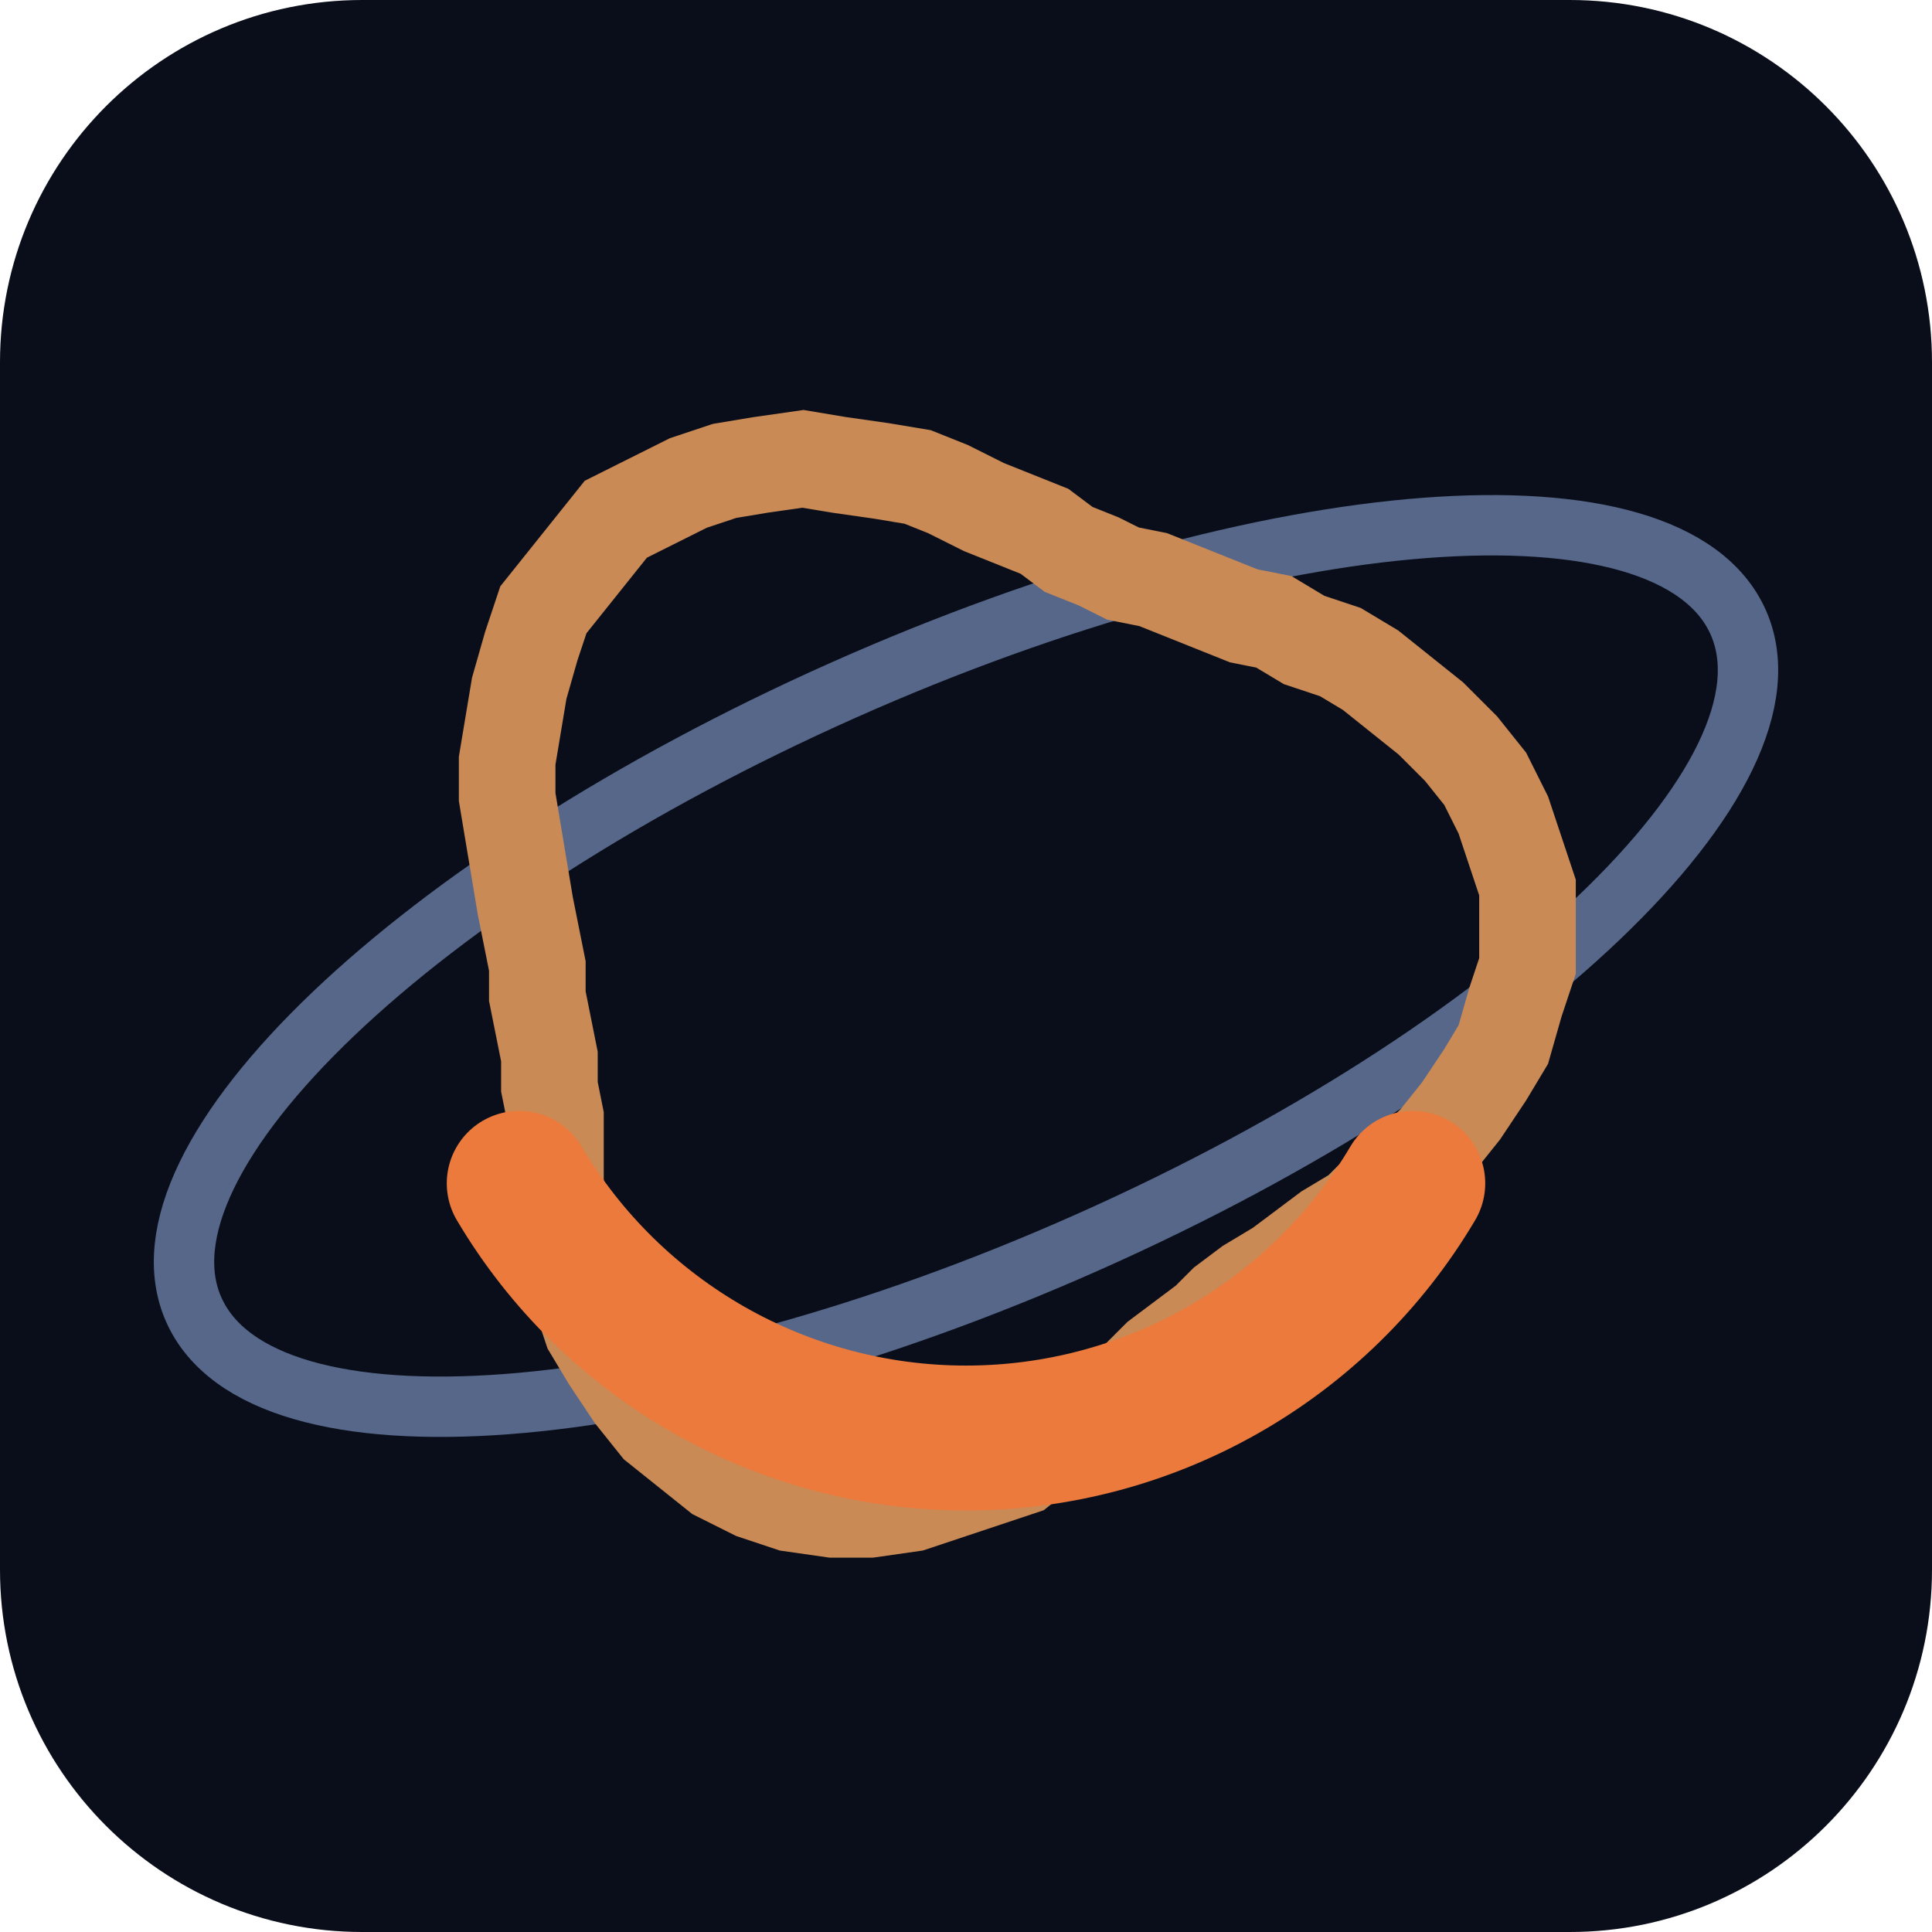
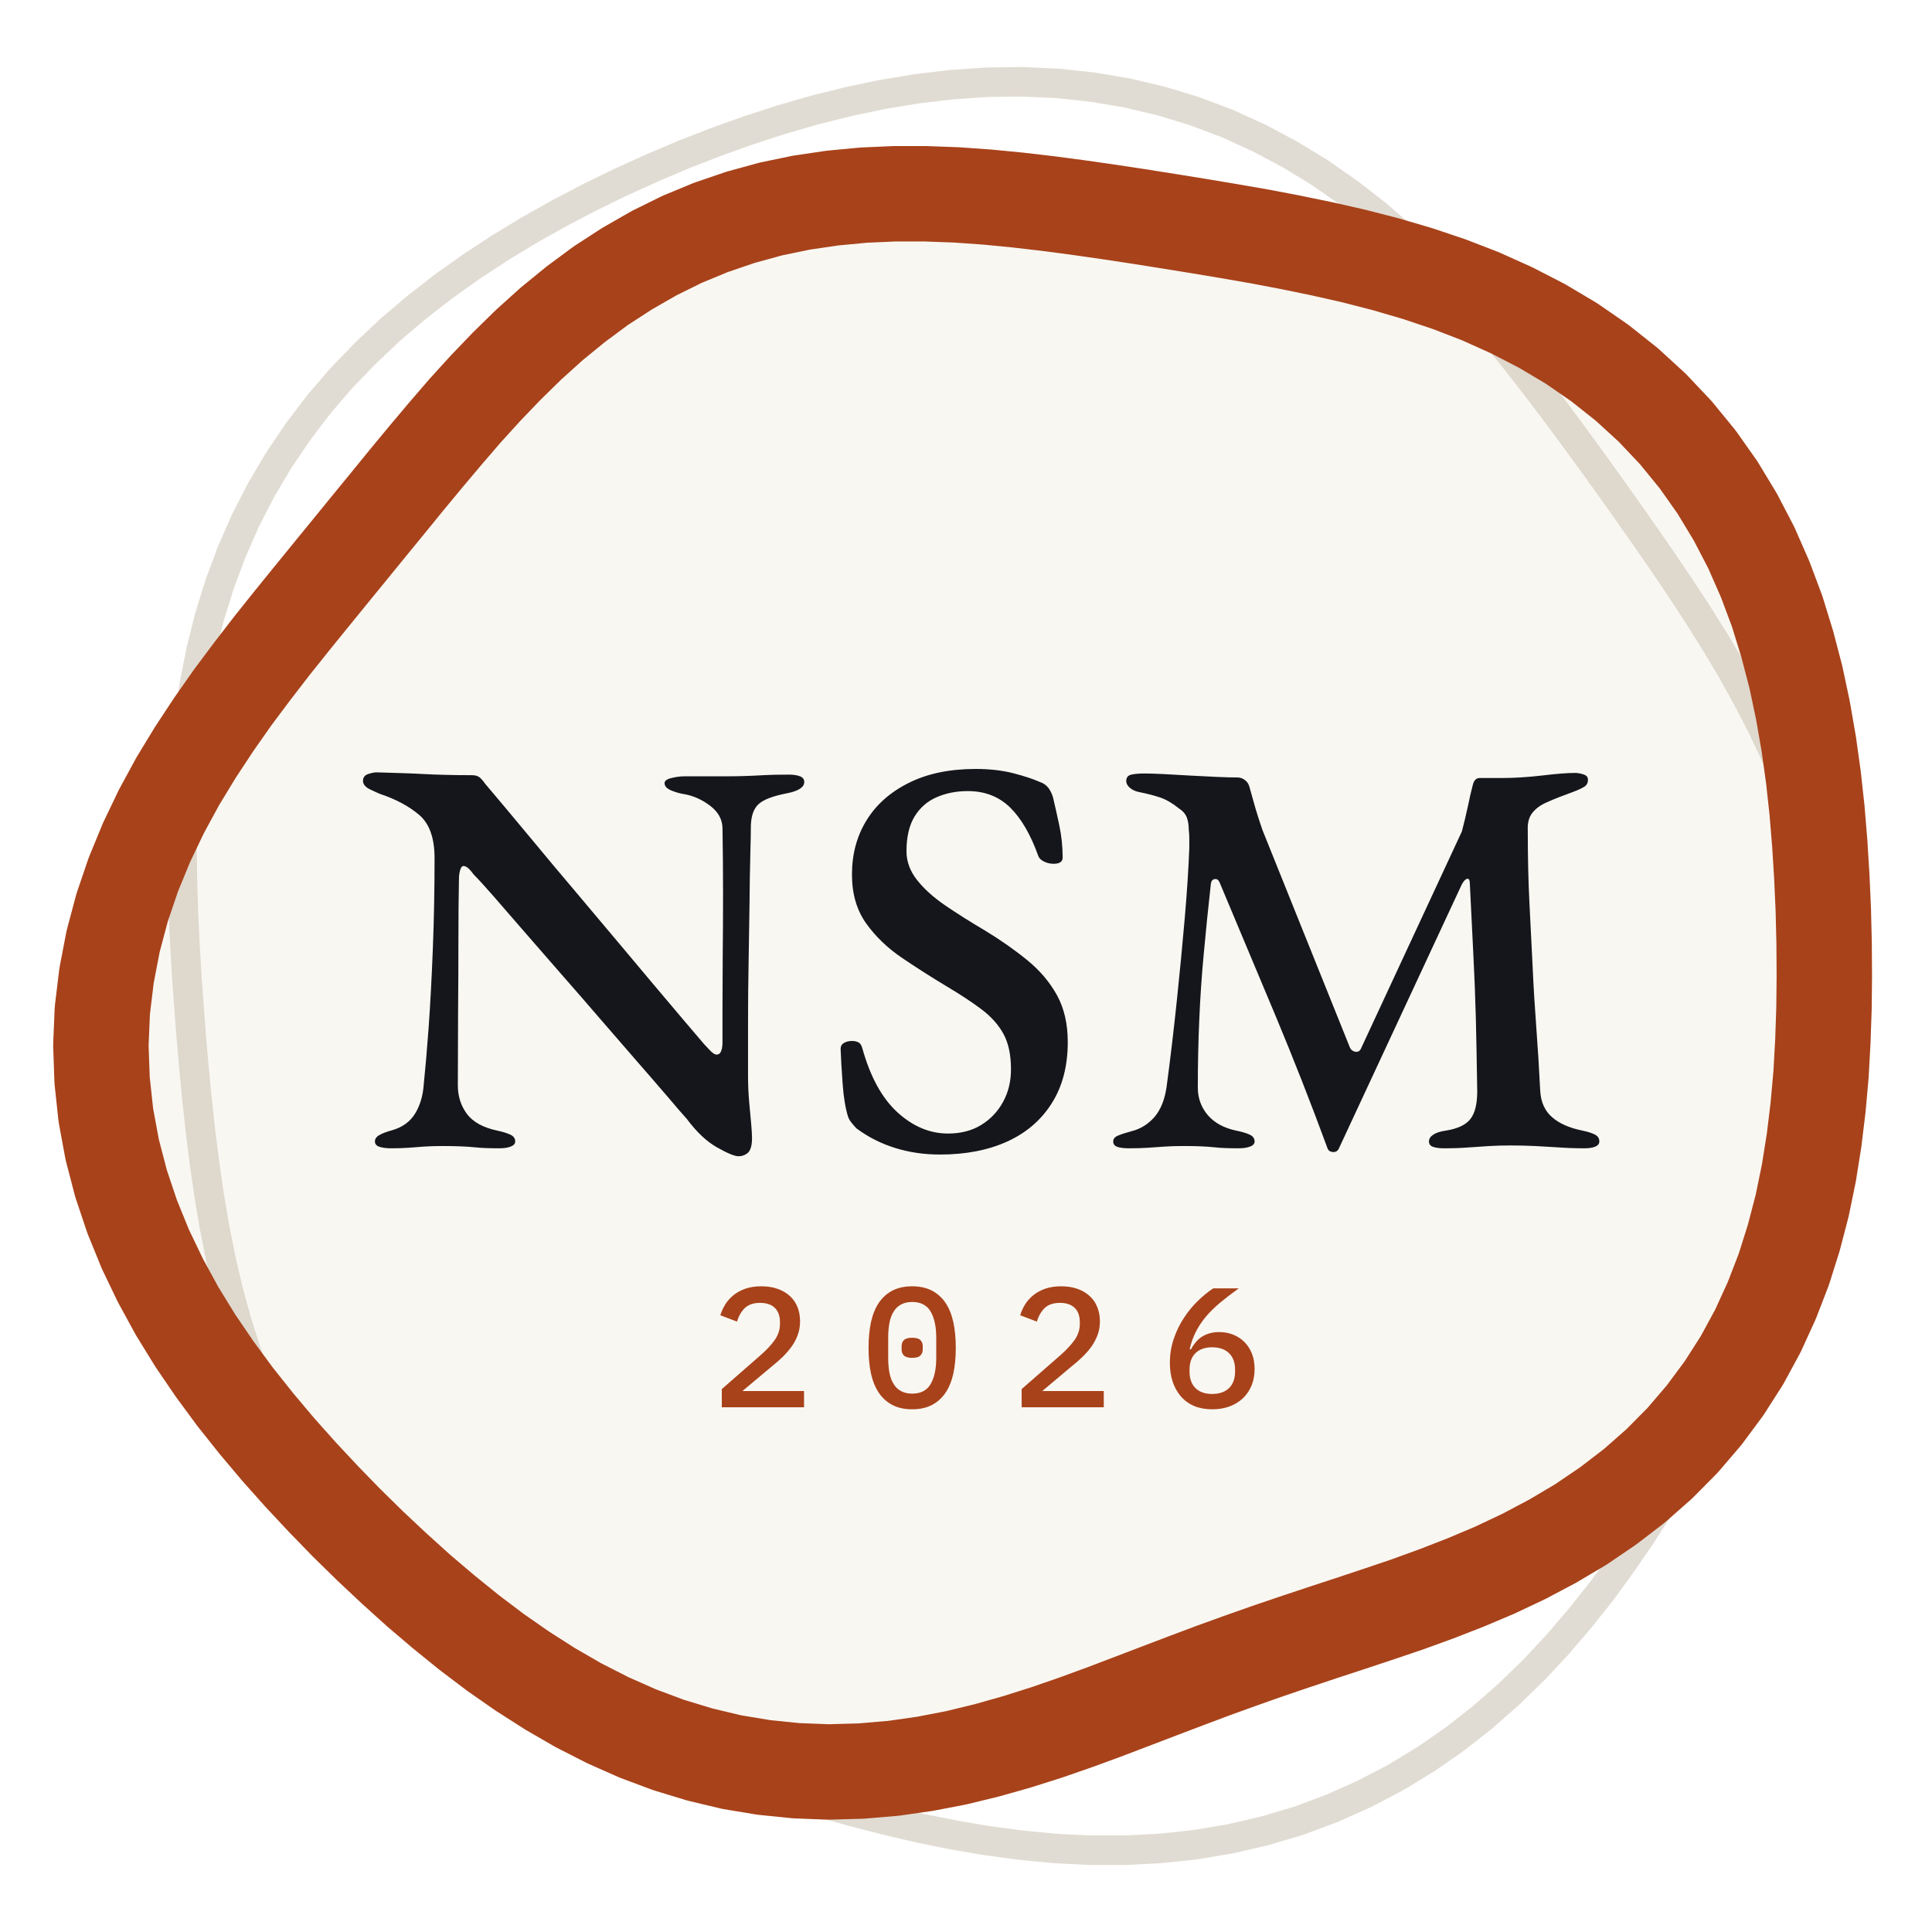
- <svg xmlns="http://www.w3.org/2000/svg" viewBox="0 0 32 32">
-   <rect width="32" height="32" rx="6" fill="#0a0e1a" />
-   <ellipse cx="16" cy="16" rx="14" ry="5" transform="rotate(-24 16 16)" fill="none" stroke="#56678a" stroke-width="1" />
-   <path d="M25.3 16.0L25.1 16.6L24.9 17.3L24.6 17.8L24.2 18.4L23.8 18.9L23.4 19.3L22.9 19.7L22.5 20.1L22.0 20.4L21.6 20.7L21.2 21.0L20.7 21.3L20.3 21.6L20.0 21.9L19.6 22.2L19.2 22.5L18.8 22.9L18.4 23.2L17.9 23.6L17.4 23.9L16.9 24.3L16.3 24.5L15.7 24.7L15.1 24.9L14.4 25.0L13.8 25.0L13.1 24.9L12.5 24.7L11.9 24.4L11.4 24.0L10.9 23.6L10.5 23.1L10.1 22.5L9.8 22.0L9.6 21.4L9.4 20.8L9.3 20.2L9.2 19.6L9.2 19.0L9.2 18.5L9.1 18.0L9.1 17.5L9.0 17.0L8.9 16.5L8.9 16.0L8.8 15.5L8.7 15.0L8.6 14.4L8.5 13.8L8.4 13.2L8.4 12.6L8.5 12.0L8.6 11.4L8.8 10.7L9.0 10.1L9.4 9.6L9.8 9.1L10.2 8.6L10.8 8.3L11.4 8.0L12.0 7.8L12.6 7.7L13.3 7.6L13.9 7.7L14.6 7.8L15.2 7.9L15.7 8.1L16.3 8.4L16.8 8.6L17.3 8.8L17.7 9.1L18.2 9.3L18.6 9.5L19.1 9.6L19.6 9.8L20.1 10.0L20.6 10.2L21.1 10.3L21.6 10.6L22.2 10.8L22.7 11.1L23.2 11.5L23.7 11.9L24.2 12.4L24.6 12.9L24.9 13.5L25.1 14.1L25.3 14.7L25.3 15.3L25.3 16.0Z" fill="none" stroke="#c98a55" stroke-width="1.6" />
-   <path d="M8.6 19.6 A 8.6 8.6 0 0 0 23.4 19.6" fill="none" stroke="#ec7a3c" stroke-width="2.4" stroke-linecap="round" />
+ <svg xmlns="http://www.w3.org/2000/svg" viewBox="13.09 14.1 170.1 170.1" role="img" aria-label="NSM 2026">
+   <path d="M173.71 100 L173.68 102.89 L173.58 105.79 L173.42 108.69 L173.16 111.59 L172.81 114.48 L172.35 117.37 L171.76 120.24 L171.02 123.08 L170.14 125.87 L169.08 128.61 L167.86 131.28 L166.46 133.86 L164.88 136.33 L163.13 138.69 L161.23 140.91 L159.17 142.99 L156.98 144.92 L154.67 146.69 L152.27 148.32 L149.79 149.79 L147.26 151.13 L144.7 152.34 L142.12 153.43 L139.55 154.43 L136.99 155.36 L134.45 156.22 L131.95 157.05 L129.48 157.86 L127.05 158.67 L124.64 159.49 L122.26 160.33 L119.88 161.19 L117.51 162.08 L115.12 162.99 L112.71 163.91 L110.27 164.84 L107.78 165.75 L105.24 166.63 L102.65 167.45 L100 168.2 L97.29 168.86 L94.54 169.39 L91.74 169.79 L88.91 170.03 L86.05 170.11 L83.19 170 L80.34 169.71 L77.5 169.24 L74.7 168.57 L71.94 167.73 L69.24 166.72 L66.6 165.55 L64.03 164.24 L61.52 162.79 L59.08 161.23 L56.71 159.58 L54.41 157.84 L52.16 156.02 L49.95 154.14 L47.8 152.2 L45.68 150.21 L43.6 148.17 L41.56 146.07 L39.55 143.92 L37.58 141.71 L35.66 139.43 L33.79 137.08 L32 134.65 L30.29 132.14 L28.69 129.54 L27.22 126.85 L25.89 124.08 L24.73 121.23 L23.75 118.31 L22.97 115.32 L22.41 112.29 L22.08 109.22 L21.97 106.14 L22.1 103.06 L22.47 100 L23.05 96.98 L23.84 94.01 L24.83 91.1 L25.99 88.28 L27.3 85.54 L28.74 82.89 L30.29 80.34 L31.91 77.88 L33.58 75.5 L35.3 73.2 L37.02 70.97 L38.76 68.79 L40.48 66.67 L42.19 64.57 L43.88 62.5 L45.56 60.44 L47.23 58.4 L48.9 56.35 L50.58 54.32 L52.29 52.29 L54.03 50.27 L55.83 48.29 L57.7 46.34 L59.64 44.44 L61.66 42.62 L63.78 40.89 L65.98 39.26 L68.29 37.76 L70.68 36.39 L73.15 35.17 L75.69 34.12 L78.3 33.23 L80.96 32.5 L83.66 31.94 L86.38 31.54 L89.12 31.28 L91.85 31.16 L94.58 31.16 L97.3 31.26 L100 31.45 L102.68 31.71 L105.35 32.02 L108 32.37 L110.65 32.75 L113.3 33.15 L115.95 33.57 L118.61 34 L121.3 34.45 L124.01 34.92 L126.74 35.44 L129.5 36.01 L132.28 36.64 L135.08 37.36 L137.88 38.18 L140.68 39.12 L143.45 40.19 L146.18 41.42 L148.86 42.8 L151.45 44.34 L153.94 46.06 L156.31 47.94 L158.55 49.99 L160.64 52.2 L162.56 54.55 L164.31 57.03 L165.88 59.63 L167.28 62.32 L168.5 65.1 L169.56 67.93 L170.45 70.82 L171.21 73.73 L171.83 76.66 L172.34 79.6 L172.75 82.54 L173.07 85.47 L173.31 88.39 L173.49 91.3 L173.62 94.21 L173.69 97.1 L173.71 100Z" fill="#f9f7f2" />
+   <path d="M174.24 100 L174.31 102.92 L174.22 105.84 L173.98 108.76 L173.58 111.65 L173.04 114.53 L172.37 117.38 L171.59 120.19 L170.7 122.97 L169.71 125.72 L168.64 128.43 L167.49 131.11 L166.27 133.77 L164.99 136.4 L163.65 139 L162.24 141.59 L160.77 144.16 L159.23 146.7 L157.62 149.21 L155.92 151.69 L154.14 154.14 L152.25 156.52 L150.26 158.85 L148.16 161.1 L145.95 163.25 L143.63 165.29 L141.18 167.21 L138.63 168.98 L135.97 170.6 L133.21 172.04 L130.37 173.31 L127.45 174.4 L124.46 175.29 L121.43 175.99 L118.37 176.51 L115.28 176.84 L112.2 177 L109.11 177 L106.05 176.85 L103.01 176.56 L100 176.16 L97.03 175.65 L94.09 175.06 L91.2 174.38 L88.34 173.65 L85.51 172.86 L82.71 172.02 L79.94 171.13 L77.19 170.2 L74.47 169.21 L71.76 168.18 L69.07 167.08 L66.41 165.92 L63.78 164.67 L61.19 163.34 L58.64 161.9 L56.14 160.36 L53.72 158.71 L51.38 156.93 L49.13 155.03 L46.99 153.01 L44.97 150.87 L43.08 148.61 L41.33 146.25 L39.73 143.79 L38.28 141.24 L36.98 138.62 L35.82 135.94 L34.81 133.22 L33.93 130.46 L33.17 127.68 L32.52 124.89 L31.97 122.1 L31.5 119.32 L31.1 116.54 L30.75 113.77 L30.45 111.02 L30.18 108.26 L29.94 105.51 L29.73 102.76 L29.53 100 L29.37 97.22 L29.24 94.43 L29.15 91.61 L29.11 88.77 L29.14 85.91 L29.25 83.01 L29.46 80.11 L29.77 77.18 L30.22 74.26 L30.8 71.34 L31.53 68.43 L32.42 65.56 L33.47 62.74 L34.68 59.97 L36.06 57.28 L37.6 54.67 L39.3 52.15 L41.14 49.73 L43.12 47.42 L45.23 45.23 L47.44 43.14 L49.76 41.17 L52.15 39.31 L54.63 37.55 L57.16 35.89 L59.75 34.32 L62.39 32.84 L65.07 31.44 L67.78 30.12 L70.54 28.87 L73.32 27.69 L76.15 26.59 L79.01 25.57 L81.9 24.63 L84.84 23.78 L87.81 23.04 L90.82 22.41 L93.85 21.91 L96.92 21.55 L100 21.34 L103.09 21.3 L106.18 21.44 L109.26 21.77 L112.31 22.28 L115.32 22.99 L118.27 23.89 L121.16 24.98 L123.96 26.26 L126.67 27.7 L129.29 29.3 L131.79 31.04 L134.19 32.9 L136.47 34.87 L138.65 36.92 L140.73 39.05 L142.71 41.22 L144.6 43.42 L146.42 45.65 L148.17 47.89 L149.87 50.13 L151.53 52.36 L153.16 54.6 L154.77 56.83 L156.35 59.06 L157.92 61.3 L159.48 63.55 L161.02 65.83 L162.53 68.14 L164.01 70.49 L165.45 72.89 L166.82 75.35 L168.13 77.86 L169.35 80.44 L170.46 83.08 L171.45 85.79 L172.32 88.55 L173.03 91.36 L173.6 94.21 L174 97.09 L174.24 100Z" fill="none" stroke="#c9bfae" stroke-width="2.6" stroke-linejoin="round" opacity=".55" />
+   <path d="M173.71 100 L173.68 102.89 L173.58 105.79 L173.42 108.69 L173.16 111.59 L172.81 114.48 L172.35 117.37 L171.76 120.24 L171.02 123.08 L170.14 125.87 L169.08 128.61 L167.86 131.28 L166.46 133.86 L164.88 136.33 L163.13 138.69 L161.23 140.91 L159.17 142.99 L156.98 144.92 L154.67 146.69 L152.27 148.32 L149.79 149.79 L147.26 151.13 L144.7 152.34 L142.12 153.43 L139.55 154.43 L136.99 155.36 L134.45 156.22 L131.95 157.05 L129.48 157.86 L127.05 158.67 L124.64 159.49 L122.26 160.33 L119.88 161.19 L117.51 162.08 L115.12 162.99 L112.71 163.91 L110.27 164.84 L107.78 165.75 L105.24 166.63 L102.65 167.45 L100 168.2 L97.29 168.86 L94.54 169.39 L91.74 169.79 L88.91 170.03 L86.05 170.11 L83.19 170 L80.34 169.71 L77.5 169.24 L74.7 168.57 L71.94 167.73 L69.24 166.72 L66.6 165.55 L64.03 164.24 L61.52 162.79 L59.08 161.23 L56.71 159.58 L54.41 157.84 L52.16 156.02 L49.95 154.14 L47.8 152.2 L45.68 150.21 L43.6 148.17 L41.56 146.07 L39.55 143.92 L37.58 141.71 L35.66 139.43 L33.79 137.08 L32 134.65 L30.29 132.14 L28.69 129.54 L27.22 126.85 L25.89 124.08 L24.73 121.23 L23.75 118.31 L22.97 115.32 L22.41 112.29 L22.08 109.22 L21.97 106.14 L22.1 103.06 L22.47 100 L23.05 96.98 L23.84 94.01 L24.83 91.1 L25.99 88.28 L27.3 85.54 L28.74 82.89 L30.29 80.34 L31.91 77.88 L33.58 75.5 L35.3 73.2 L37.02 70.97 L38.76 68.79 L40.48 66.67 L42.19 64.57 L43.88 62.5 L45.56 60.44 L47.23 58.4 L48.9 56.35 L50.58 54.32 L52.29 52.29 L54.03 50.27 L55.83 48.29 L57.7 46.34 L59.64 44.44 L61.66 42.62 L63.78 40.89 L65.98 39.26 L68.29 37.76 L70.68 36.39 L73.15 35.17 L75.69 34.12 L78.3 33.23 L80.96 32.5 L83.66 31.94 L86.38 31.54 L89.12 31.28 L91.85 31.16 L94.58 31.16 L97.3 31.26 L100 31.45 L102.68 31.71 L105.35 32.02 L108 32.37 L110.65 32.75 L113.3 33.15 L115.95 33.57 L118.61 34 L121.3 34.45 L124.01 34.92 L126.74 35.44 L129.5 36.01 L132.28 36.64 L135.08 37.36 L137.88 38.18 L140.68 39.12 L143.45 40.19 L146.18 41.42 L148.86 42.8 L151.45 44.34 L153.94 46.06 L156.31 47.94 L158.55 49.99 L160.64 52.2 L162.56 54.55 L164.31 57.03 L165.88 59.63 L167.28 62.32 L168.5 65.1 L169.56 67.93 L170.45 70.82 L171.21 73.73 L171.83 76.66 L172.34 79.6 L172.75 82.54 L173.07 85.47 L173.31 88.39 L173.49 91.3 L173.62 94.21 L173.69 97.1 L173.71 100Z" fill="none" stroke="#a8421a" stroke-width="8.4" stroke-linejoin="round" />
+   <path fill="#14161b" d="M78.1 115.9Q77.6 115.9 76.22 115.12Q74.85 114.35 73.55 112.6Q73 112 71.88 110.67Q70.75 109.35 69.22 107.6Q67.7 105.85 65.97 103.85Q64.25 101.85 62.52 99.88Q60.8 97.9 59.27 96.15Q57.75 94.4 56.58 93.05Q55.4 91.7 54.8 91.1Q54.55 90.75 54.33 90.55Q54.1 90.35 53.9 90.35Q53.7 90.35 53.6 90.72Q53.5 91.1 53.5 91.4Q53.45 93.8 53.45 96.95Q53.45 100.1 53.42 103.42Q53.4 106.75 53.4 109.65Q53.4 111.1 54.2 112.17Q55 113.25 56.9 113.65Q57.6 113.8 58.03 114Q58.45 114.2 58.45 114.6Q58.45 114.9 58.05 115.05Q57.65 115.2 57.05 115.2Q55.7 115.2 54.98 115.12Q54.25 115.05 53.65 115.03Q53.05 115 52.05 115Q51.1 115 50.42 115.05Q49.75 115.1 49.1 115.15Q48.45 115.2 47.5 115.2Q46.95 115.2 46.53 115.08Q46.1 114.95 46.1 114.6Q46.1 114.25 46.5 114.03Q46.9 113.8 47.65 113.6Q49 113.2 49.65 112.12Q50.3 111.05 50.4 109.55Q50.6 107.65 50.83 104.55Q51.05 101.45 51.2 97.6Q51.35 93.75 51.35 89.65Q51.35 87 50 85.85Q48.65 84.7 46.55 84Q46.3 83.9 45.67 83.6Q45.05 83.3 45.05 82.85Q45.05 82.4 45.5 82.25Q45.95 82.1 46.25 82.1Q47.55 82.15 48.52 82.17Q49.5 82.2 50.4 82.25Q51.3 82.3 52.3 82.32Q53.3 82.35 54.65 82.35Q55.1 82.35 55.35 82.57Q55.6 82.8 55.8 83.1Q56.35 83.75 57.53 85.15Q58.7 86.55 60.28 88.45Q61.85 90.35 63.65 92.47Q65.45 94.6 67.25 96.75Q69.05 98.9 70.65 100.8Q72.25 102.7 73.42 104.08Q74.6 105.45 75.1 106.05Q75.3 106.25 75.62 106.6Q75.95 106.95 76.2 106.95Q76.65 106.95 76.7 106Q76.7 105 76.7 103Q76.7 101 76.72 98.35Q76.75 95.7 76.75 92.78Q76.75 89.85 76.7 86.95Q76.65 85.85 75.65 85.07Q74.65 84.3 73.5 84.05Q72.8 83.95 72.2 83.7Q71.6 83.45 71.6 83.05Q71.6 82.75 72.2 82.6Q72.8 82.45 73.35 82.45Q74.1 82.45 74.67 82.45Q75.25 82.45 75.8 82.45Q76.35 82.45 76.9 82.45Q78.05 82.45 78.75 82.42Q79.45 82.4 80.28 82.35Q81.1 82.3 82.55 82.3Q83.15 82.3 83.53 82.45Q83.9 82.6 83.9 82.95Q83.9 83.65 82.35 83.95Q80.55 84.3 79.9 84.88Q79.25 85.45 79.2 86.75Q79.2 87.55 79.15 89.38Q79.1 91.2 79.08 93.65Q79.05 96.1 79 98.8Q78.95 101.5 78.95 104.1Q78.95 106.7 78.95 108.8Q78.95 110 79.05 111.12Q79.15 112.25 79.23 113.08Q79.3 113.9 79.3 114.3Q79.3 115.25 78.95 115.58Q78.6 115.9 78.1 115.9Z M95.85 115.75Q93.75 115.75 91.9 115.17Q90.05 114.6 88.5 113.45Q88.3 113.25 88.08 112.97Q87.85 112.7 87.75 112.4Q87.4 111.25 87.28 109.53Q87.15 107.8 87.1 106.45Q87.1 106.1 87.4 105.92Q87.7 105.75 88.1 105.75Q88.45 105.75 88.68 105.88Q88.9 106 89 106.35Q90.05 110.15 92.1 112.03Q94.15 113.9 96.55 113.9Q98.25 113.9 99.47 113.15Q100.7 112.4 101.4 111.12Q102.1 109.85 102.1 108.25Q102.1 106.35 101.45 105.15Q100.8 103.95 99.55 103Q98.3 102.05 96.45 100.95Q94.45 99.75 92.53 98.45Q90.6 97.15 89.35 95.4Q88.1 93.65 88.1 91.1Q88.1 88.4 89.38 86.33Q90.65 84.25 93.1 83.03Q95.55 81.8 99 81.8Q100.8 81.8 102.28 82.17Q103.75 82.55 104.65 82.95Q105.1 83.1 105.38 83.45Q105.65 83.8 105.8 84.3Q106.05 85.35 106.35 86.75Q106.65 88.15 106.65 89.6Q106.65 90.15 105.85 90.15Q105.4 90.15 105 89.95Q104.6 89.75 104.5 89.45Q103.5 86.65 102.03 85.2Q100.55 83.75 98.3 83.75Q96.8 83.75 95.58 84.28Q94.35 84.8 93.62 85.97Q92.9 87.15 92.9 89.05Q92.9 90.4 93.83 91.58Q94.75 92.75 96.33 93.83Q97.9 94.9 99.85 96.05Q101.9 97.3 103.55 98.65Q105.2 100 106.15 101.72Q107.1 103.45 107.1 105.85Q107.1 109 105.7 111.22Q104.3 113.45 101.78 114.6Q99.25 115.75 95.85 115.75Z M112.5 115.2Q111.85 115.2 111.48 115.08Q111.1 114.95 111.1 114.6Q111.1 114.25 111.53 114.08Q111.95 113.9 112.7 113.7Q113.9 113.4 114.73 112.45Q115.55 111.5 115.8 109.8Q116.3 106.05 116.7 102.22Q117.1 98.4 117.4 94.93Q117.7 91.45 117.8 88.75Q117.8 88.4 117.8 87.95Q117.8 87.5 117.75 87.1Q117.75 86.55 117.58 86.07Q117.4 85.6 116.85 85.25Q116.05 84.6 115.25 84.32Q114.45 84.05 113.45 83.85Q112.9 83.75 112.58 83.47Q112.25 83.2 112.25 82.85Q112.25 82.4 112.7 82.3Q113.15 82.2 113.85 82.2Q114.45 82.2 115.5 82.25Q116.55 82.3 117.8 82.38Q119.05 82.45 120.18 82.5Q121.3 82.55 122.05 82.55Q122.4 82.55 122.7 82.78Q123 83 123.1 83.4Q123.35 84.3 123.62 85.25Q123.9 86.2 124.25 87.2L131.95 106.35Q132.1 106.65 132.43 106.7Q132.75 106.75 132.9 106.45L141.8 87.3Q142.1 86.15 142.33 85.08Q142.55 84 142.75 83.25Q142.9 82.6 143.35 82.6H145.25Q146.95 82.6 148.85 82.38Q150.75 82.15 151.75 82.15Q152.1 82.15 152.5 82.28Q152.9 82.4 152.9 82.75Q152.9 83.15 152.6 83.35Q152.3 83.55 151.65 83.8Q151.1 84 150.45 84.25Q149.8 84.5 149.25 84.75Q148.45 85.1 148 85.67Q147.55 86.25 147.6 87.2Q147.6 90.75 147.75 93.67Q147.9 96.6 148.03 99.25Q148.15 101.9 148.35 104.55Q148.55 107.2 148.7 110.2Q148.8 111.65 149.75 112.47Q150.7 113.3 152.45 113.65Q153.15 113.8 153.53 114Q153.9 114.2 153.9 114.6Q153.9 114.9 153.55 115.05Q153.2 115.2 152.6 115.2Q151.35 115.2 150.3 115.12Q149.25 115.05 148.23 115Q147.2 114.95 146.1 114.95Q145.1 114.95 144.25 115Q143.4 115.05 142.45 115.12Q141.5 115.2 140.2 115.2Q139.65 115.2 139.28 115.08Q138.9 114.95 138.9 114.6Q138.9 114.25 139.28 114Q139.65 113.75 140.35 113.65Q141.95 113.4 142.55 112.62Q143.15 111.85 143.15 110.2Q143.1 106.75 143.03 103.8Q142.95 100.85 142.8 97.97Q142.65 95.1 142.5 91.9Q142.5 91.45 142.28 91.47Q142.05 91.5 141.8 91.95L131 115.15Q130.85 115.55 130.45 115.53Q130.05 115.5 129.95 115.15Q127.8 109.3 125.43 103.62Q123.05 97.95 120.45 91.75Q120.3 91.45 120.03 91.5Q119.75 91.55 119.7 91.9Q119.35 95.05 119.08 98Q118.8 100.95 118.68 103.85Q118.55 106.75 118.55 109.85Q118.55 111.25 119.43 112.28Q120.3 113.3 121.95 113.65Q122.7 113.8 123.12 114Q123.55 114.2 123.55 114.6Q123.55 114.9 123.15 115.05Q122.75 115.2 122.15 115.2Q120.8 115.2 120.1 115.12Q119.4 115.05 118.85 115.03Q118.3 115 117.3 115Q116.35 115 115.62 115.05Q114.9 115.1 114.18 115.15Q113.45 115.2 112.5 115.2Z" />
+   <path fill="#a8421a" d="M83.88 138H76.64V136.4L80.06 133.41Q80.88 132.69 81.32 132.05Q81.76 131.4 81.76 130.68V130.51Q81.76 129.69 81.31 129.25Q80.86 128.81 80 128.81Q79.14 128.81 78.66 129.27Q78.19 129.74 77.98 130.46L76.51 129.9Q76.66 129.41 76.94 128.95Q77.23 128.49 77.67 128.13Q78.12 127.77 78.72 127.56Q79.33 127.35 80.12 127.35Q80.94 127.35 81.57 127.58Q82.21 127.81 82.65 128.22Q83.08 128.62 83.31 129.19Q83.53 129.75 83.53 130.43Q83.53 131.06 83.34 131.59Q83.16 132.12 82.82 132.61Q82.48 133.09 82.02 133.55Q81.55 134 81 134.44L78.46 136.57H83.88Z M93.4 138.18Q92.41 138.18 91.68 137.81Q90.96 137.44 90.48 136.75Q90.01 136.06 89.78 135.06Q89.56 134.06 89.56 132.76Q89.56 131.49 89.78 130.48Q90.01 129.47 90.48 128.78Q90.96 128.09 91.68 127.72Q92.41 127.35 93.4 127.35Q94.39 127.35 95.12 127.72Q95.84 128.09 96.32 128.78Q96.79 129.47 97.02 130.48Q97.24 131.49 97.24 132.76Q97.24 134.06 97.02 135.06Q96.79 136.06 96.32 136.75Q95.84 137.44 95.12 137.81Q94.39 138.18 93.4 138.18ZM93.4 136.8Q94.54 136.8 95.03 135.95Q95.52 135.1 95.52 133.66V131.87Q95.52 130.43 95.03 129.58Q94.54 128.73 93.4 128.73Q92.83 128.73 92.43 128.95Q92.02 129.16 91.77 129.58Q91.51 129.99 91.4 130.57Q91.29 131.15 91.29 131.87V133.66Q91.29 134.38 91.4 134.96Q91.51 135.54 91.77 135.95Q92.02 136.37 92.43 136.58Q92.83 136.8 93.4 136.8ZM93.4 133.65Q92.88 133.65 92.67 133.44Q92.47 133.23 92.47 132.93V132.6Q92.47 132.3 92.67 132.09Q92.88 131.88 93.4 131.88Q93.93 131.88 94.13 132.09Q94.33 132.3 94.33 132.6V132.93Q94.33 133.23 94.13 133.44Q93.93 133.65 93.4 133.65Z M110.27 138H103.04V136.4L106.46 133.41Q107.27 132.69 107.72 132.05Q108.16 131.4 108.16 130.68V130.51Q108.16 129.69 107.71 129.25Q107.26 128.81 106.41 128.81Q105.53 128.81 105.06 129.27Q104.59 129.74 104.38 130.46L102.91 129.9Q103.06 129.41 103.34 128.95Q103.63 128.49 104.07 128.13Q104.52 127.77 105.12 127.56Q105.73 127.35 106.52 127.35Q107.33 127.35 107.97 127.58Q108.61 127.81 109.04 128.22Q109.48 128.62 109.7 129.19Q109.93 129.75 109.93 130.43Q109.93 131.06 109.74 131.59Q109.55 132.12 109.22 132.61Q108.88 133.09 108.41 133.55Q107.95 134 107.39 134.44L104.86 136.57H110.27Z M119.83 138.18Q118.94 138.18 118.25 137.9Q117.56 137.61 117.09 137.08Q116.61 136.54 116.35 135.79Q116.09 135.04 116.09 134.1Q116.09 132.96 116.44 131.95Q116.78 130.95 117.34 130.11Q117.89 129.27 118.57 128.62Q119.24 127.97 119.91 127.53H122.16Q121.25 128.18 120.53 128.78Q119.81 129.38 119.28 130Q118.75 130.63 118.39 131.33Q118.03 132.03 117.83 132.88L117.94 132.91Q118.1 132.6 118.33 132.32Q118.55 132.04 118.85 131.83Q119.16 131.62 119.55 131.5Q119.94 131.38 120.43 131.38Q121.1 131.38 121.67 131.61Q122.24 131.84 122.66 132.26Q123.08 132.69 123.32 133.29Q123.55 133.89 123.55 134.64Q123.55 135.42 123.29 136.07Q123.02 136.72 122.54 137.19Q122.05 137.66 121.36 137.92Q120.67 138.18 119.83 138.18ZM119.81 136.83Q120.77 136.83 121.3 136.31Q121.83 135.79 121.83 134.85V134.7Q121.83 133.75 121.3 133.24Q120.77 132.72 119.81 132.72Q118.87 132.72 118.34 133.24Q117.82 133.75 117.82 134.7V134.85Q117.82 135.79 118.34 136.31Q118.87 136.83 119.81 136.83Z" />
</svg>
